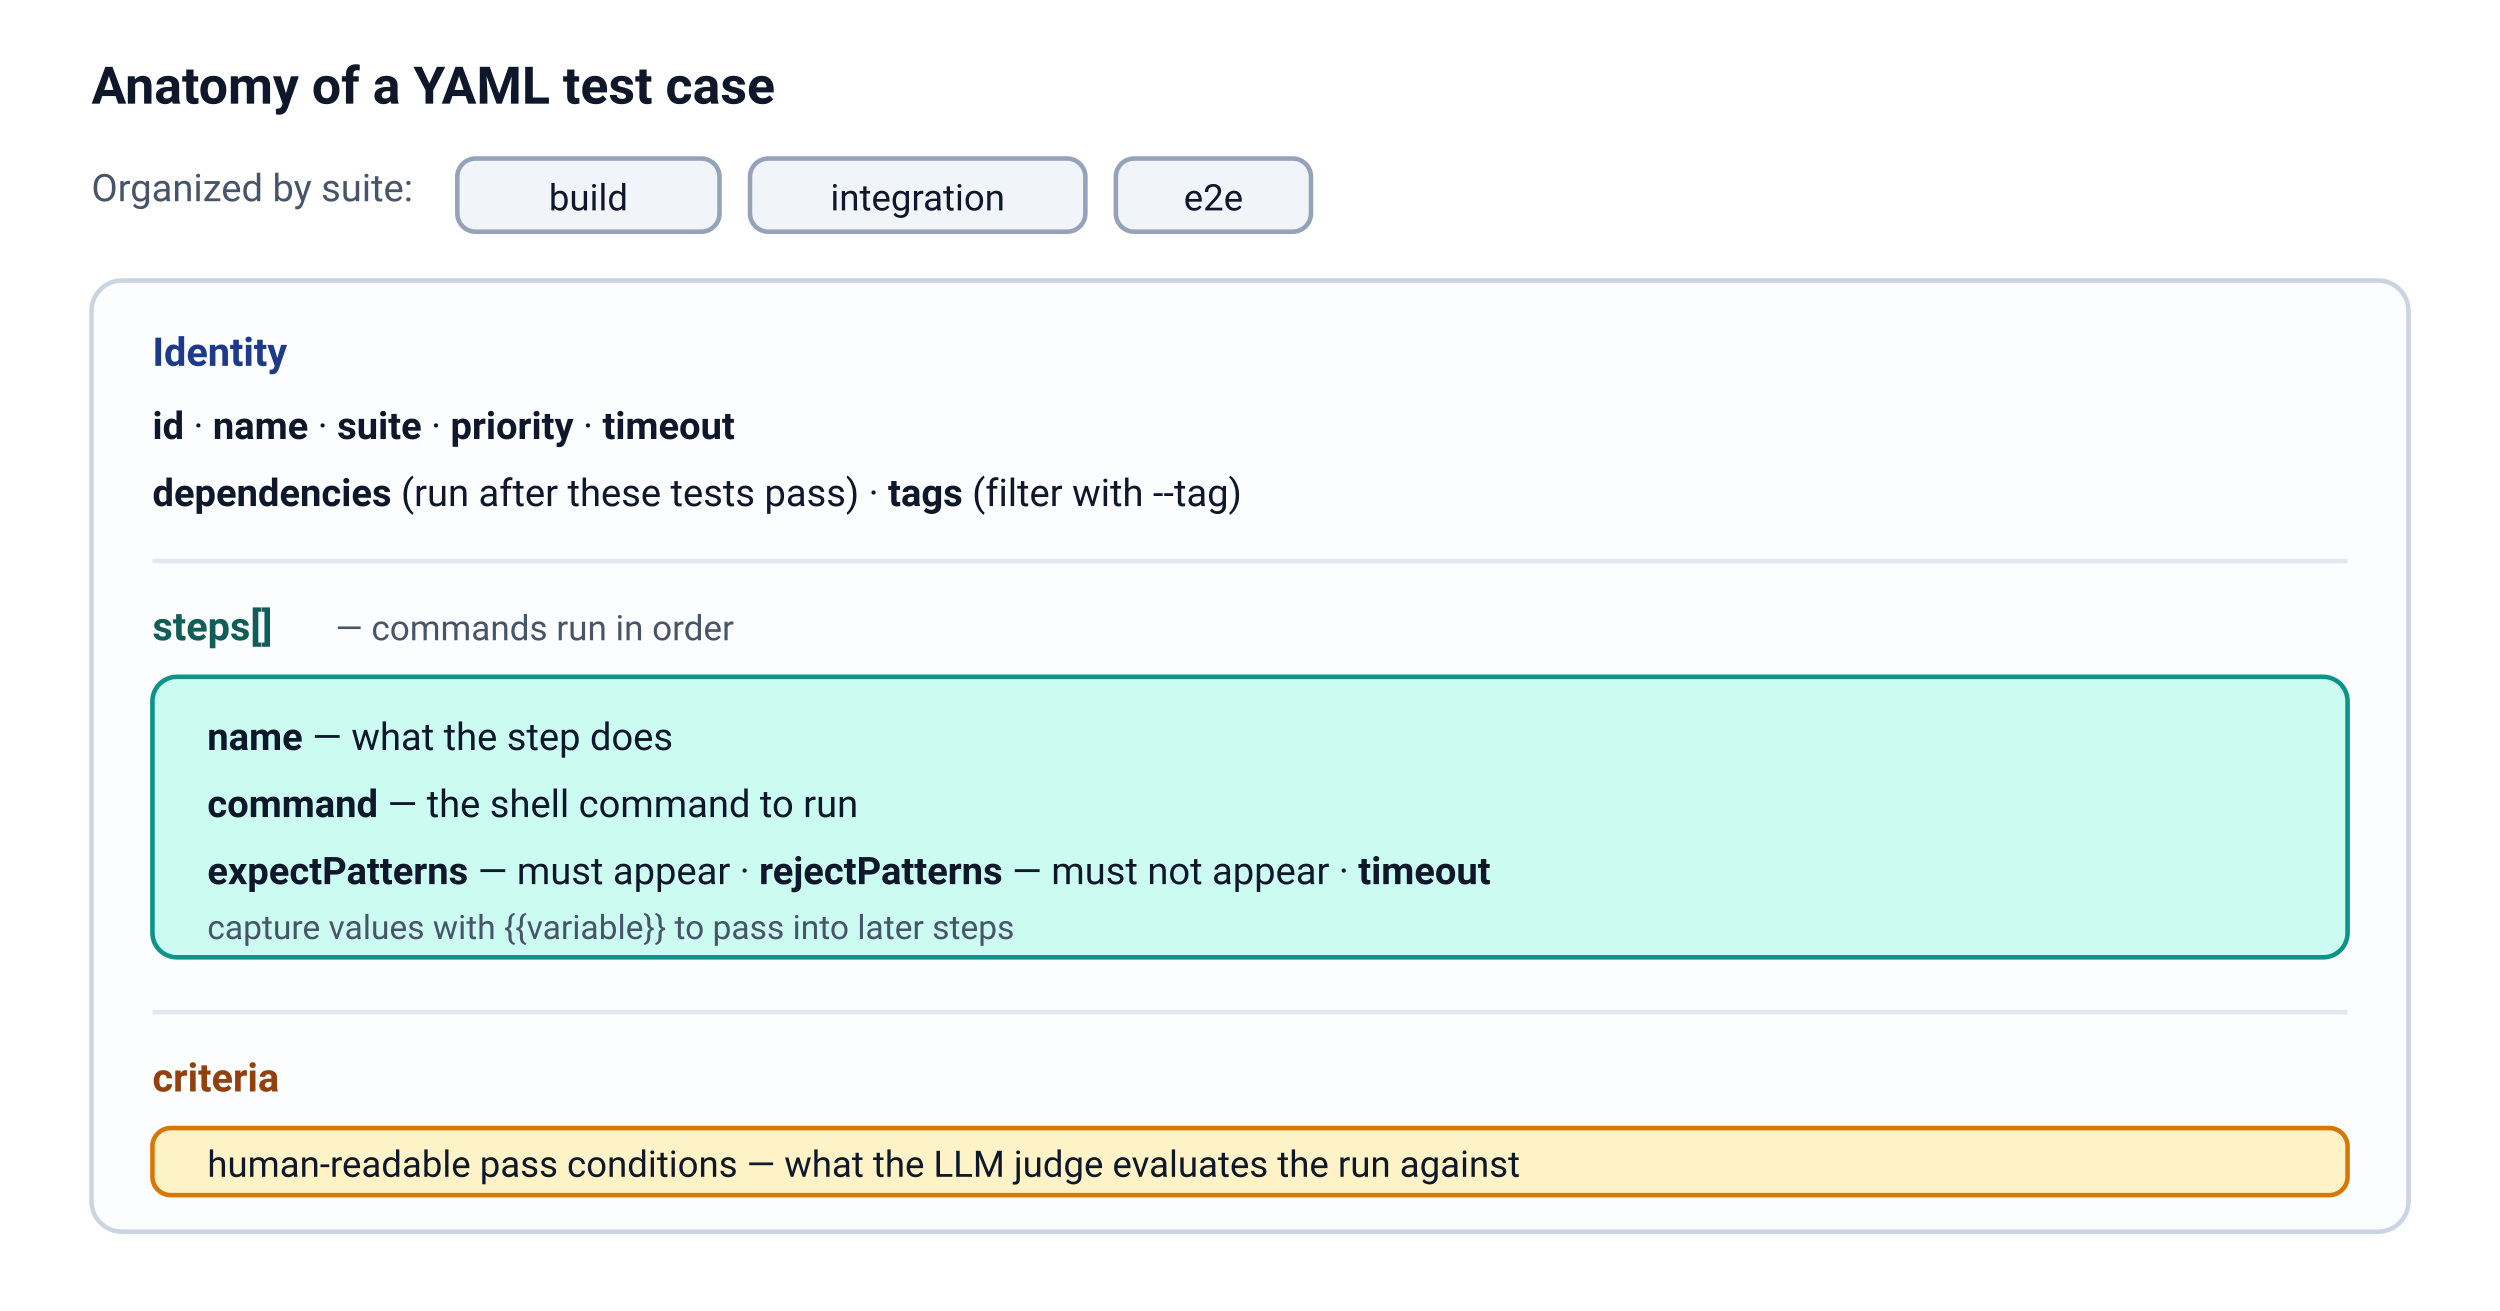
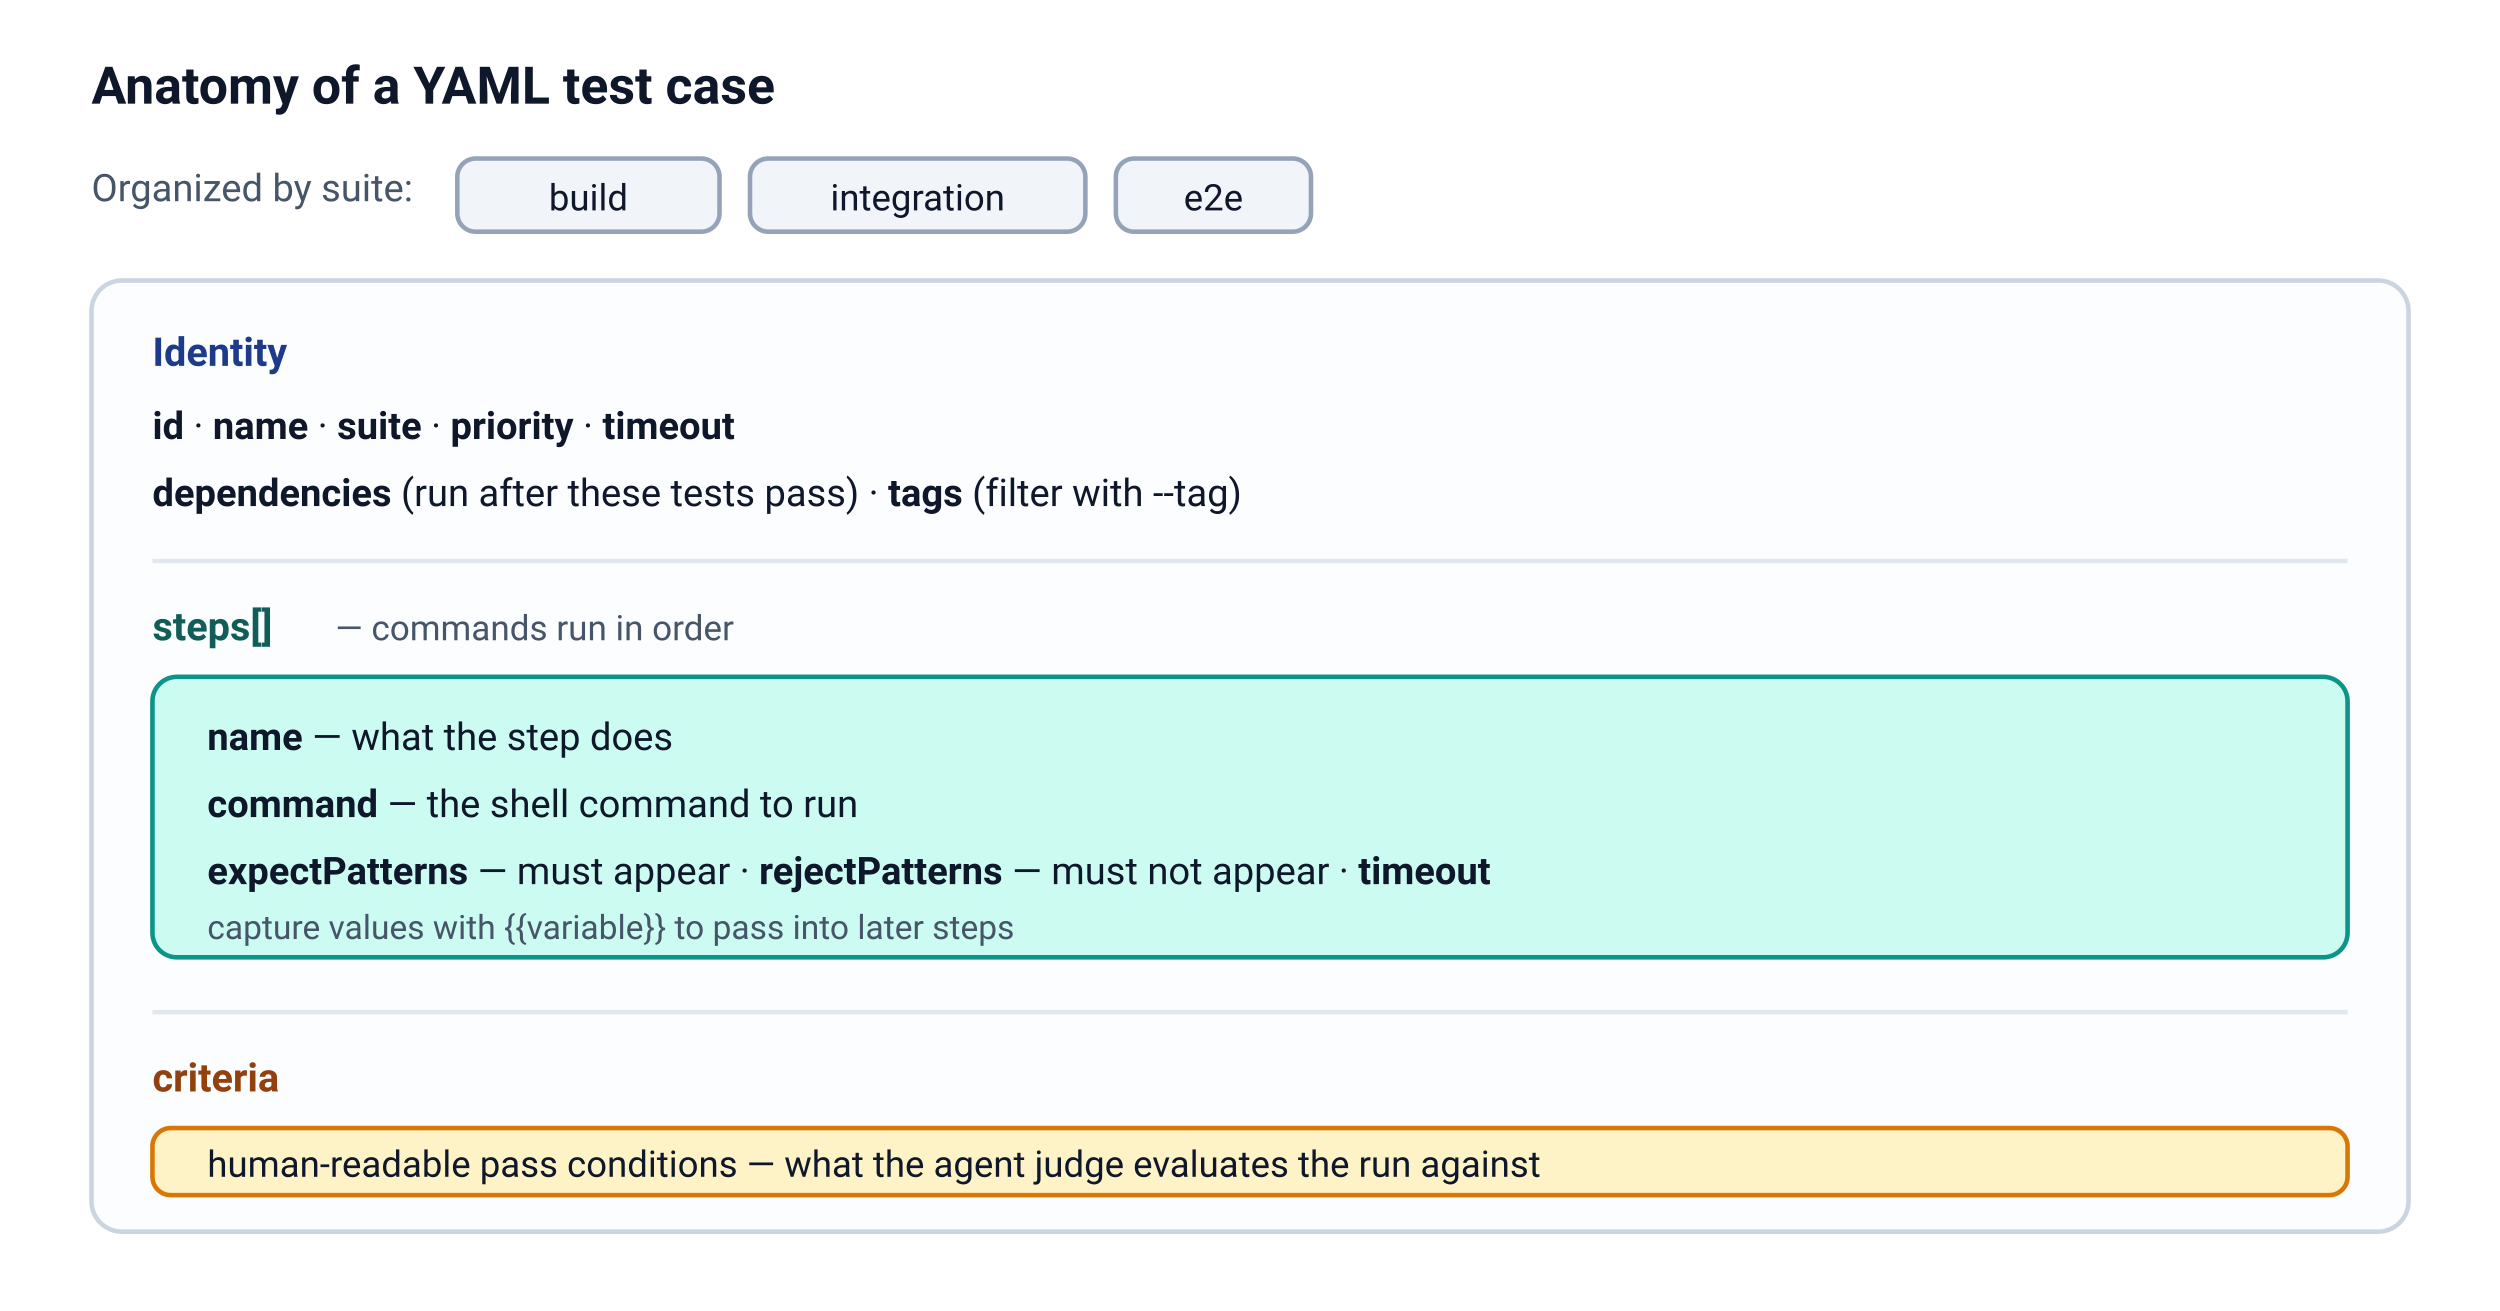
<svg xmlns="http://www.w3.org/2000/svg" viewBox="0 0 820 430" font-family="ui-sans-serif, -apple-system, 'Segoe UI', Roboto, Helvetica, Arial, sans-serif">
  <rect width="820" height="430" fill="#ffffff" />
  <text x="30" y="34" font-size="17" font-weight="700" fill="#0f172a">Anatomy of a YAML test case</text>
  <text x="30" y="66" font-size="12.5" fill="#475569">Organized by suite:</text>
  <rect x="150" y="52" width="86" height="24" rx="6" fill="#f1f5f9" stroke="#94a3b8" stroke-width="1.5" />
  <text x="193" y="69" text-anchor="middle" font-size="12" fill="#0f172a">build</text>
  <rect x="246" y="52" width="110" height="24" rx="6" fill="#f1f5f9" stroke="#94a3b8" stroke-width="1.5" />
  <text x="301" y="69" text-anchor="middle" font-size="12" fill="#0f172a">integration</text>
  <rect x="366" y="52" width="64" height="24" rx="6" fill="#f1f5f9" stroke="#94a3b8" stroke-width="1.5" />
  <text x="398" y="69" text-anchor="middle" font-size="12" fill="#0f172a">e2e</text>
  <rect x="30" y="92" width="760" height="312" rx="10" fill="#fbfdff" stroke="#cbd5e1" stroke-width="1.5" />
  <text x="50" y="120" font-size="13" font-weight="700" fill="#1e3a8a">Identity</text>
  <text x="50" y="144" font-size="12.5" fill="#0f172a">
    <tspan font-weight="700">id</tspan> · <tspan font-weight="700">name</tspan> · <tspan font-weight="700">suite</tspan> · <tspan font-weight="700">priority</tspan> · <tspan font-weight="700">timeout</tspan>
  </text>
  <text x="50" y="166" font-size="12.5" fill="#0f172a">
    <tspan font-weight="700">dependencies</tspan> (run after these tests pass) · <tspan font-weight="700">tags</tspan> (filter with --tag)</text>
  <line x1="50" y1="184" x2="770" y2="184" stroke="#e2e8f0" stroke-width="1.5" />
  <text x="50" y="210" font-size="13" font-weight="700" fill="#115e59">steps[]</text>
  <text x="110" y="210" font-size="11.5" fill="#475569">— commands run in order</text>
  <rect x="50" y="222" width="720" height="92" rx="8" fill="#ccfbf1" stroke="#0d9488" stroke-width="1.5" />
  <text x="68" y="246" font-size="12.5" fill="#0f172a">
    <tspan font-weight="700">name</tspan> — what the step does</text>
  <text x="68" y="268" font-size="12.5" fill="#0f172a">
    <tspan font-weight="700">command</tspan> — the shell command to run</text>
  <text x="68" y="290" font-size="12.5" fill="#0f172a">
    <tspan font-weight="700">expectPatterns</tspan> — must appear · <tspan font-weight="700">rejectPatterns</tspan> — must not appear · <tspan font-weight="700">timeout</tspan>
  </text>
  <text x="68" y="308" font-size="11" fill="#475569">capture values with {{variable}} to pass into later steps</text>
  <line x1="50" y1="332" x2="770" y2="332" stroke="#e2e8f0" stroke-width="1.5" />
  <text x="50" y="358" font-size="13" font-weight="700" fill="#92400e">criteria</text>
  <rect x="50" y="370" width="720" height="22" rx="6" fill="#fef3c7" stroke="#d97706" stroke-width="1.5" />
-   <text x="68" y="386" font-size="12" fill="#0f172a">human-readable pass conditions — what the LLM judge evaluates the run against</text>
+   <text x="68" y="386" font-size="12" fill="#0f172a">human-readable pass conditions — what the agent judge evaluates the run against</text>
</svg>
